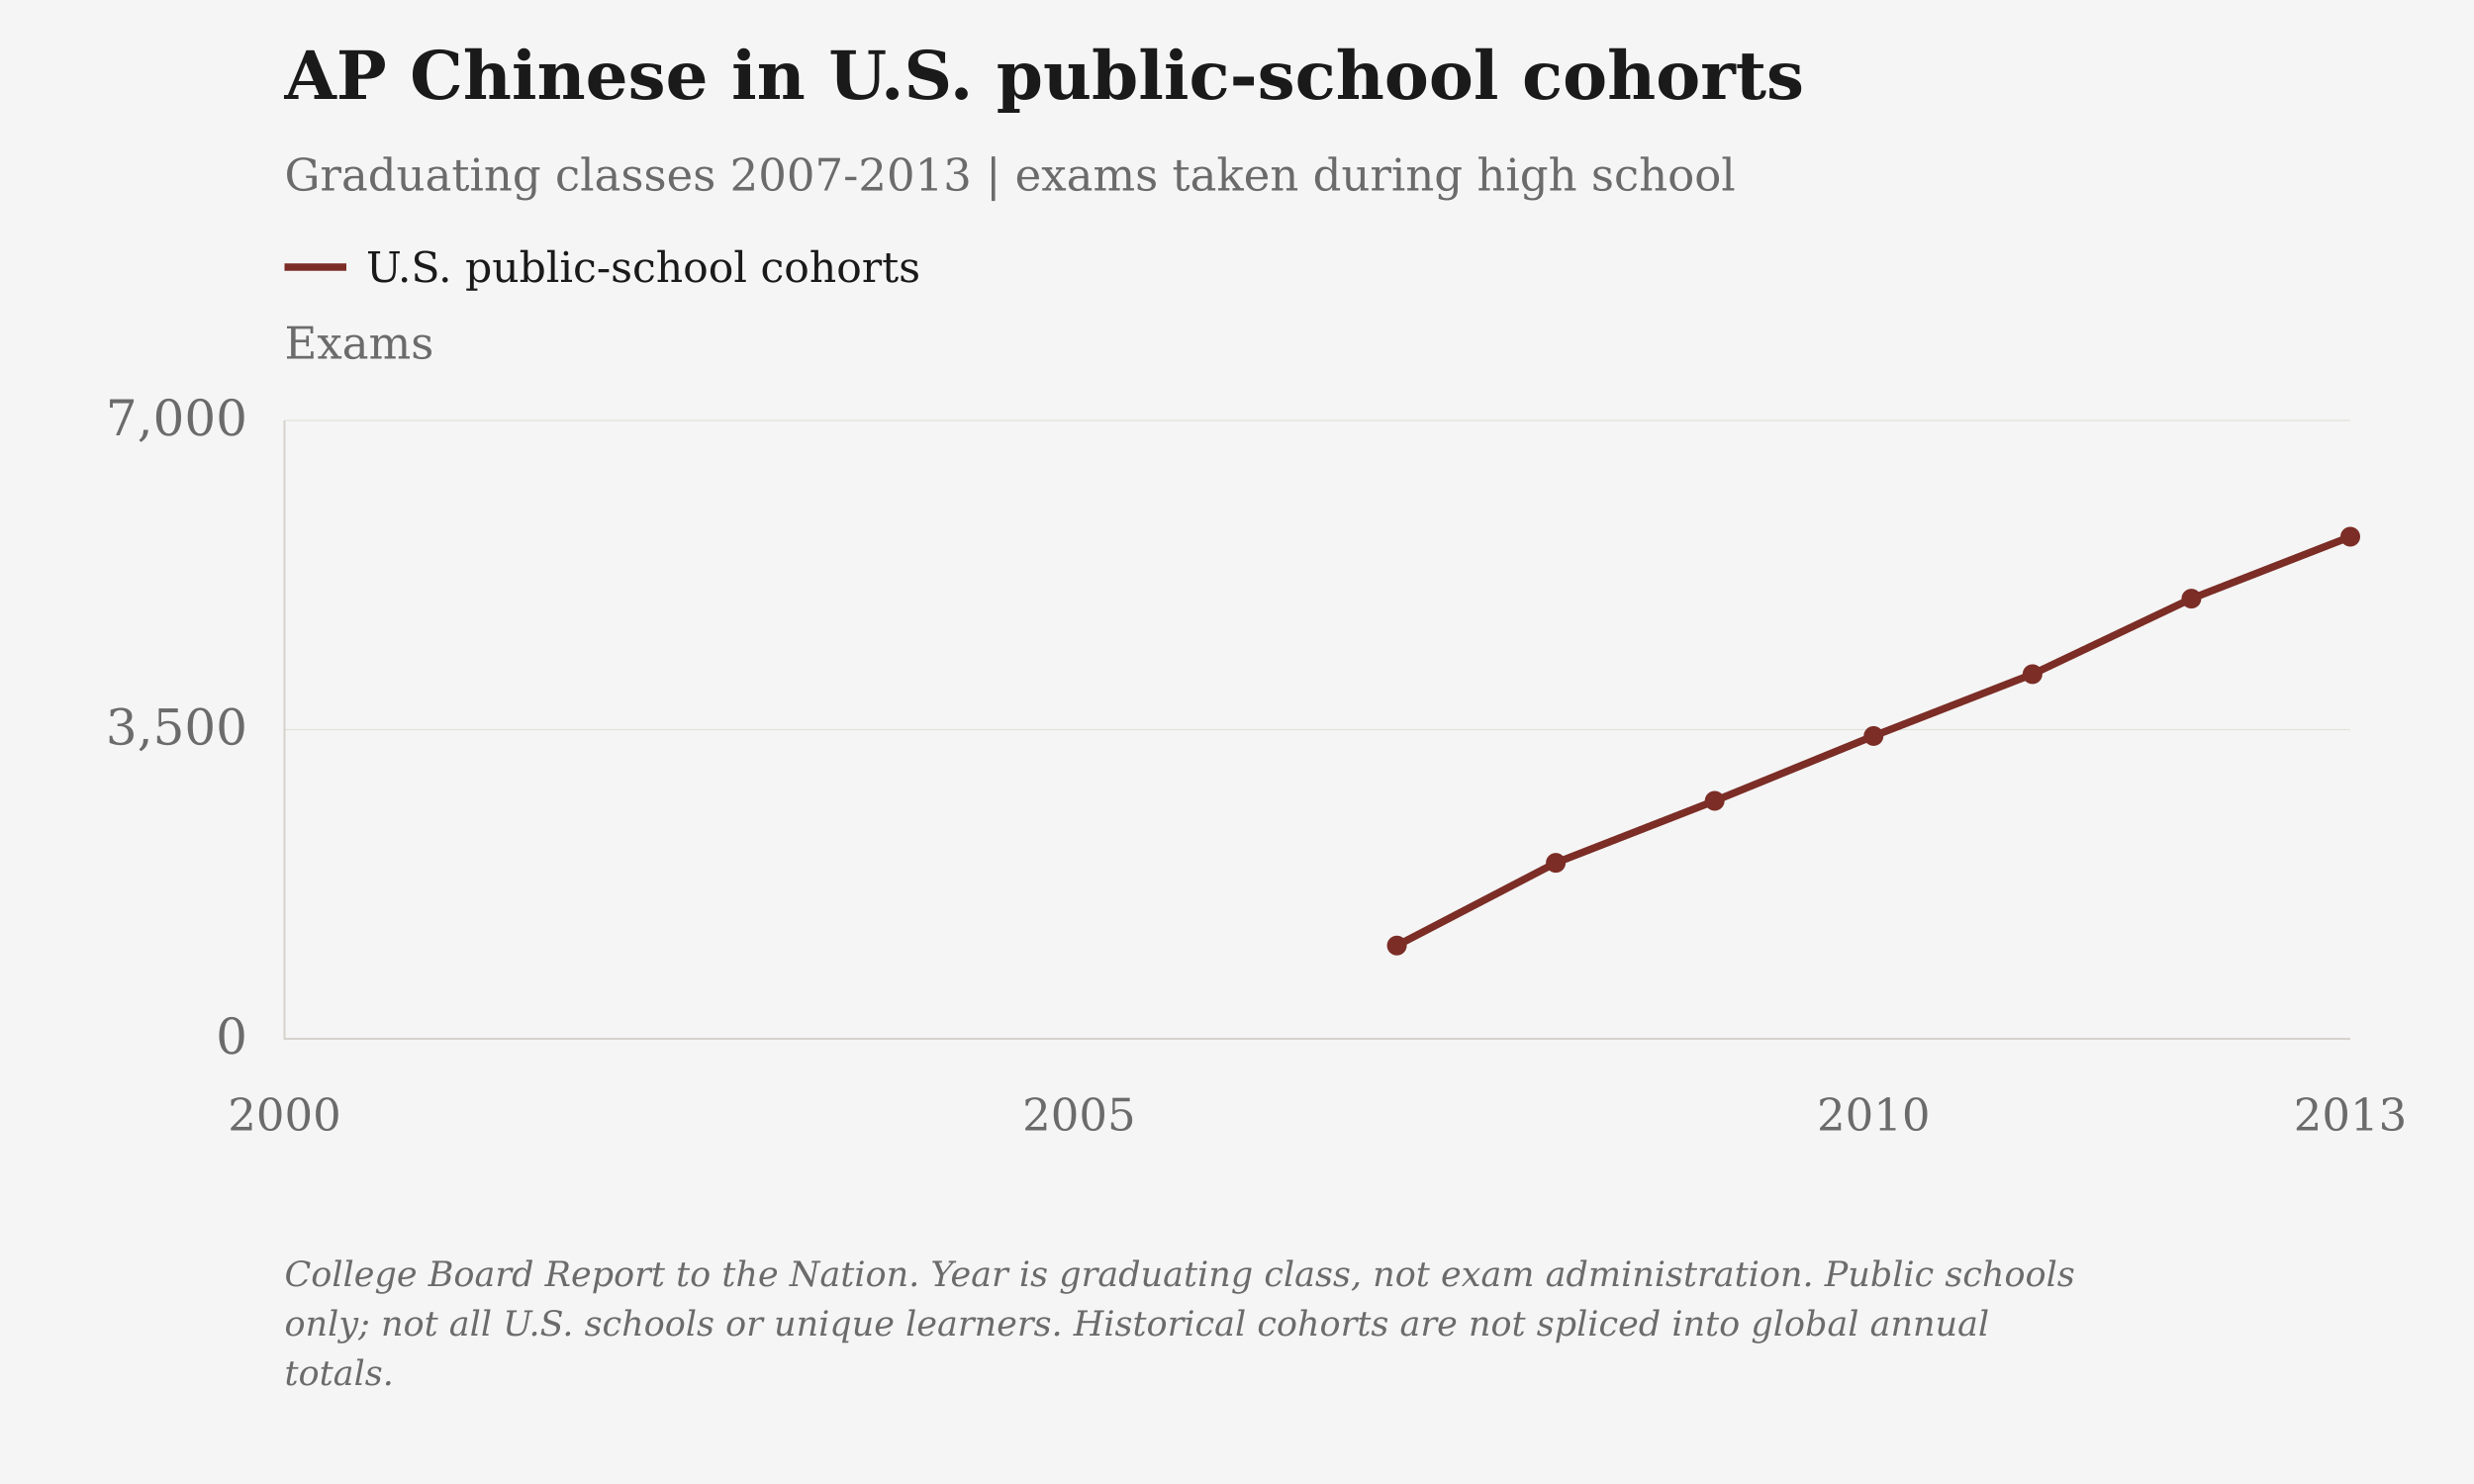
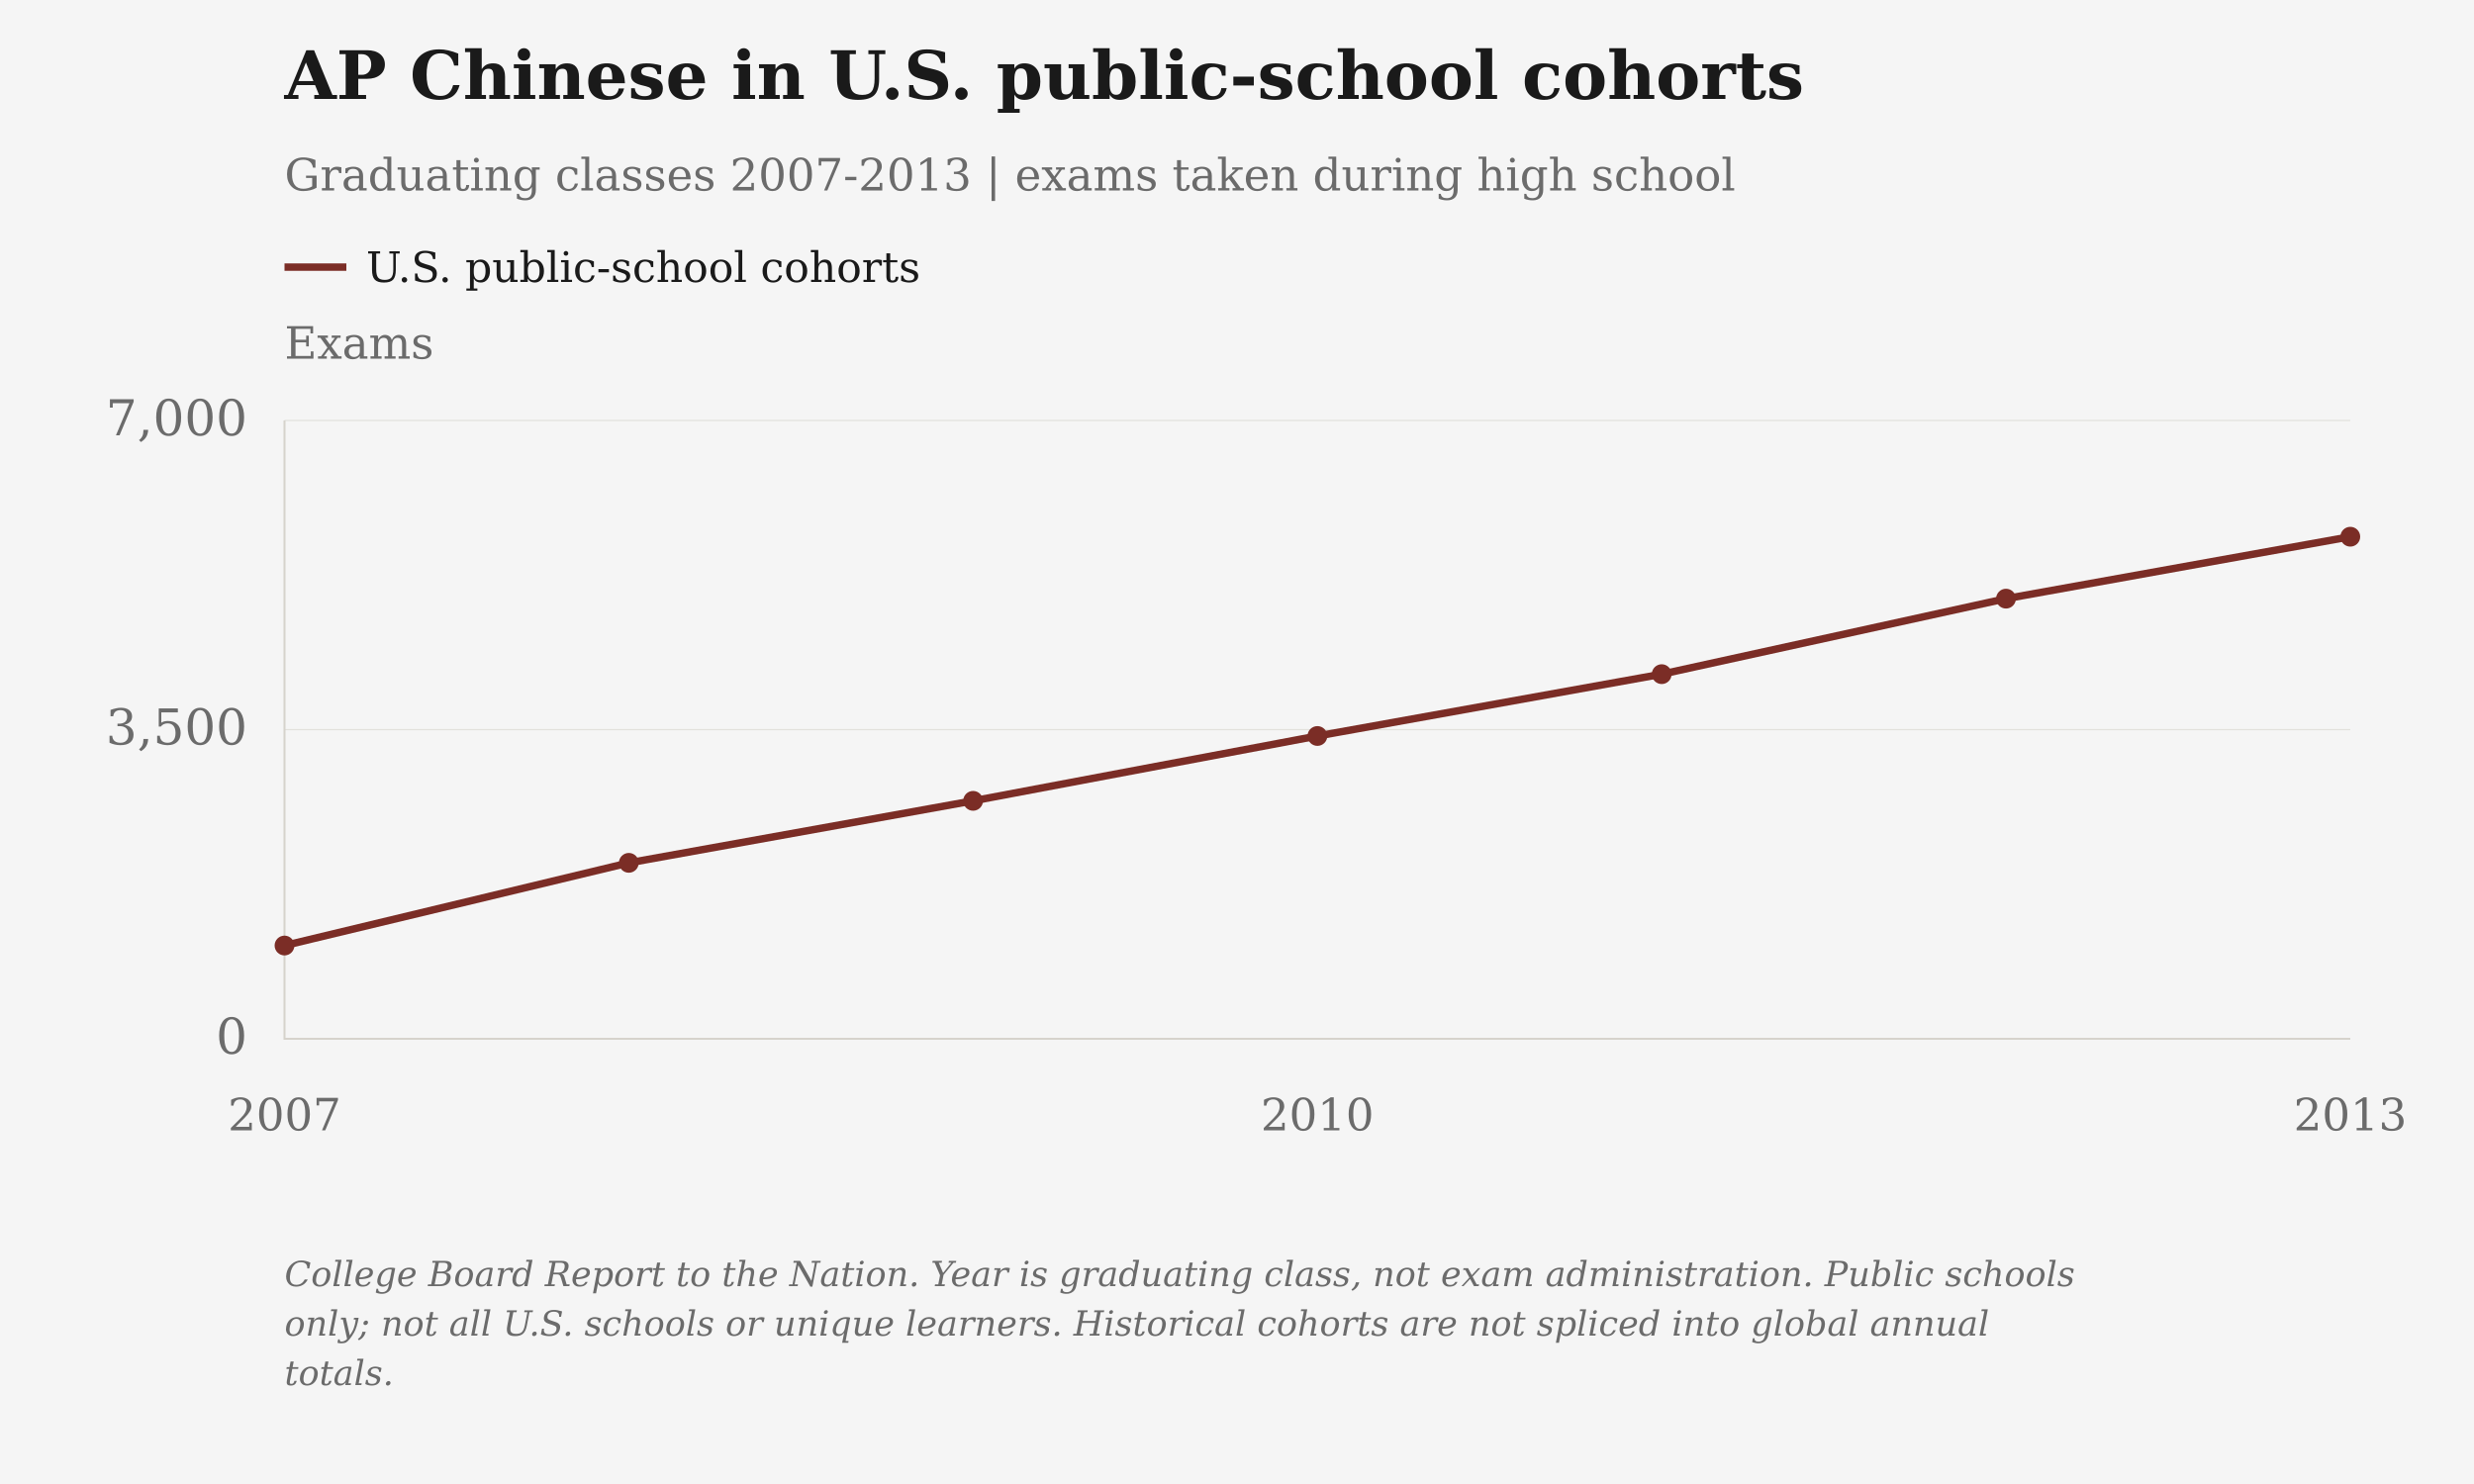
<svg xmlns="http://www.w3.org/2000/svg" viewBox="0 0 1000 600" role="img" aria-label="AP Chinese in U.S. public-school cohorts">
  <rect class="chart-background" width="1000" height="600" fill="#F5F5F5" />
  <g font-family="DejaVu Serif, Georgia, 'Times New Roman', serif" font-size="20" fill="#6B6B6B">
    <text x="115" y="40" font-size="27" font-weight="bold" fill="#1A1A1A">AP Chinese in U.S. public-school cohorts</text>
    <text x="115" y="77" font-size="18">Graduating classes 2007-2013 | exams taken during high school</text>
    <text class="axis-unit" x="115" y="145" font-size="18">Exams</text>
    <path d="M115 108h25" stroke="#7B2D26" stroke-width="3" />
    <text class="legend-label" x="148" y="114" font-size="17" fill="#1A1A1A">U.S. public-school cohorts</text>
    <path d="M115 420.00H950" stroke="#D6D3CC" stroke-opacity=".6" stroke-width=".5" />
    <text x="100" y="426.00" text-anchor="end">0</text>
    <path d="M115 295.00H950" stroke="#D6D3CC" stroke-opacity=".6" stroke-width=".5" />
    <text x="100" y="301.00" text-anchor="end">3,500</text>
    <path d="M115 170.00H950" stroke="#D6D3CC" stroke-opacity=".6" stroke-width=".5" />
    <text x="100" y="176.00" text-anchor="end">7,000</text>
    <path d="M115 170V420H950" stroke="#D6D3CC" stroke-width=".8" fill="none" />
-     <text class="year-tick" x="115.00" y="457" text-anchor="middle" font-size="18">2000</text>
-     <text class="year-tick" x="436.15" y="457" text-anchor="middle" font-size="18">2005</text>
-     <text class="year-tick" x="757.31" y="457" text-anchor="middle" font-size="18">2010</text>
+     <text class="year-tick" x="115.00" y="457" text-anchor="middle" font-size="18">2007</text>
+     <text class="year-tick" x="532.50" y="457" text-anchor="middle" font-size="18">2010</text>
    <text class="year-tick" x="950.00" y="457" text-anchor="middle" font-size="18">2013</text>
-     <path class="data-line" data-series-id="ap_cohort:us_public" d="M564.62,382.29 L628.85,348.86 L693.08,323.79 L757.31,297.57 L821.54,272.57 L885.77,242.04 L950.00,217.00" stroke="#7B2D26" stroke-width="3" fill="none" />
-     <circle class="language-point" data-series-id="ap_cohort:us_public" data-year="2007" data-value="1056" cx="564.62" cy="382.29" r="4" fill="#7B2D26" />
-     <circle class="language-point" data-series-id="ap_cohort:us_public" data-year="2008" data-value="1992" cx="628.85" cy="348.86" r="4" fill="#7B2D26" />
-     <circle class="language-point" data-series-id="ap_cohort:us_public" data-year="2009" data-value="2694" cx="693.08" cy="323.79" r="4" fill="#7B2D26" />
-     <circle class="language-point" data-series-id="ap_cohort:us_public" data-year="2010" data-value="3428" cx="757.31" cy="297.57" r="4" fill="#7B2D26" />
-     <circle class="language-point" data-series-id="ap_cohort:us_public" data-year="2011" data-value="4128" cx="821.54" cy="272.57" r="4" fill="#7B2D26" />
-     <circle class="language-point" data-series-id="ap_cohort:us_public" data-year="2012" data-value="4983" cx="885.77" cy="242.04" r="4" fill="#7B2D26" />
+     <path class="data-line" data-series-id="ap_cohort:us_public" d="M115.00,382.29 L254.17,348.86 L393.33,323.79 L532.50,297.57 L671.67,272.57 L810.83,242.04 L950.00,217.00" stroke="#7B2D26" stroke-width="3" fill="none" />
+     <circle class="language-point" data-series-id="ap_cohort:us_public" data-year="2007" data-value="1056" cx="115.00" cy="382.29" r="4" fill="#7B2D26" />
+     <circle class="language-point" data-series-id="ap_cohort:us_public" data-year="2008" data-value="1992" cx="254.17" cy="348.86" r="4" fill="#7B2D26" />
+     <circle class="language-point" data-series-id="ap_cohort:us_public" data-year="2009" data-value="2694" cx="393.33" cy="323.79" r="4" fill="#7B2D26" />
+     <circle class="language-point" data-series-id="ap_cohort:us_public" data-year="2010" data-value="3428" cx="532.50" cy="297.57" r="4" fill="#7B2D26" />
+     <circle class="language-point" data-series-id="ap_cohort:us_public" data-year="2011" data-value="4128" cx="671.67" cy="272.57" r="4" fill="#7B2D26" />
+     <circle class="language-point" data-series-id="ap_cohort:us_public" data-year="2012" data-value="4983" cx="810.83" cy="242.04" r="4" fill="#7B2D26" />
    <circle class="language-point" data-series-id="ap_cohort:us_public" data-year="2013" data-value="5684" cx="950.00" cy="217.00" r="4" fill="#7B2D26" />
    <text class="figure-source" x="115" y="520" font-size="14" font-style="italic">College Board Report to the Nation. Year is graduating class, not exam administration. Public schools</text>
    <text class="figure-source" x="115" y="540" font-size="14" font-style="italic">only; not all U.S. schools or unique learners. Historical cohorts are not spliced into global annual</text>
    <text class="figure-source" x="115" y="560" font-size="14" font-style="italic">totals.</text>
  </g>
</svg>
